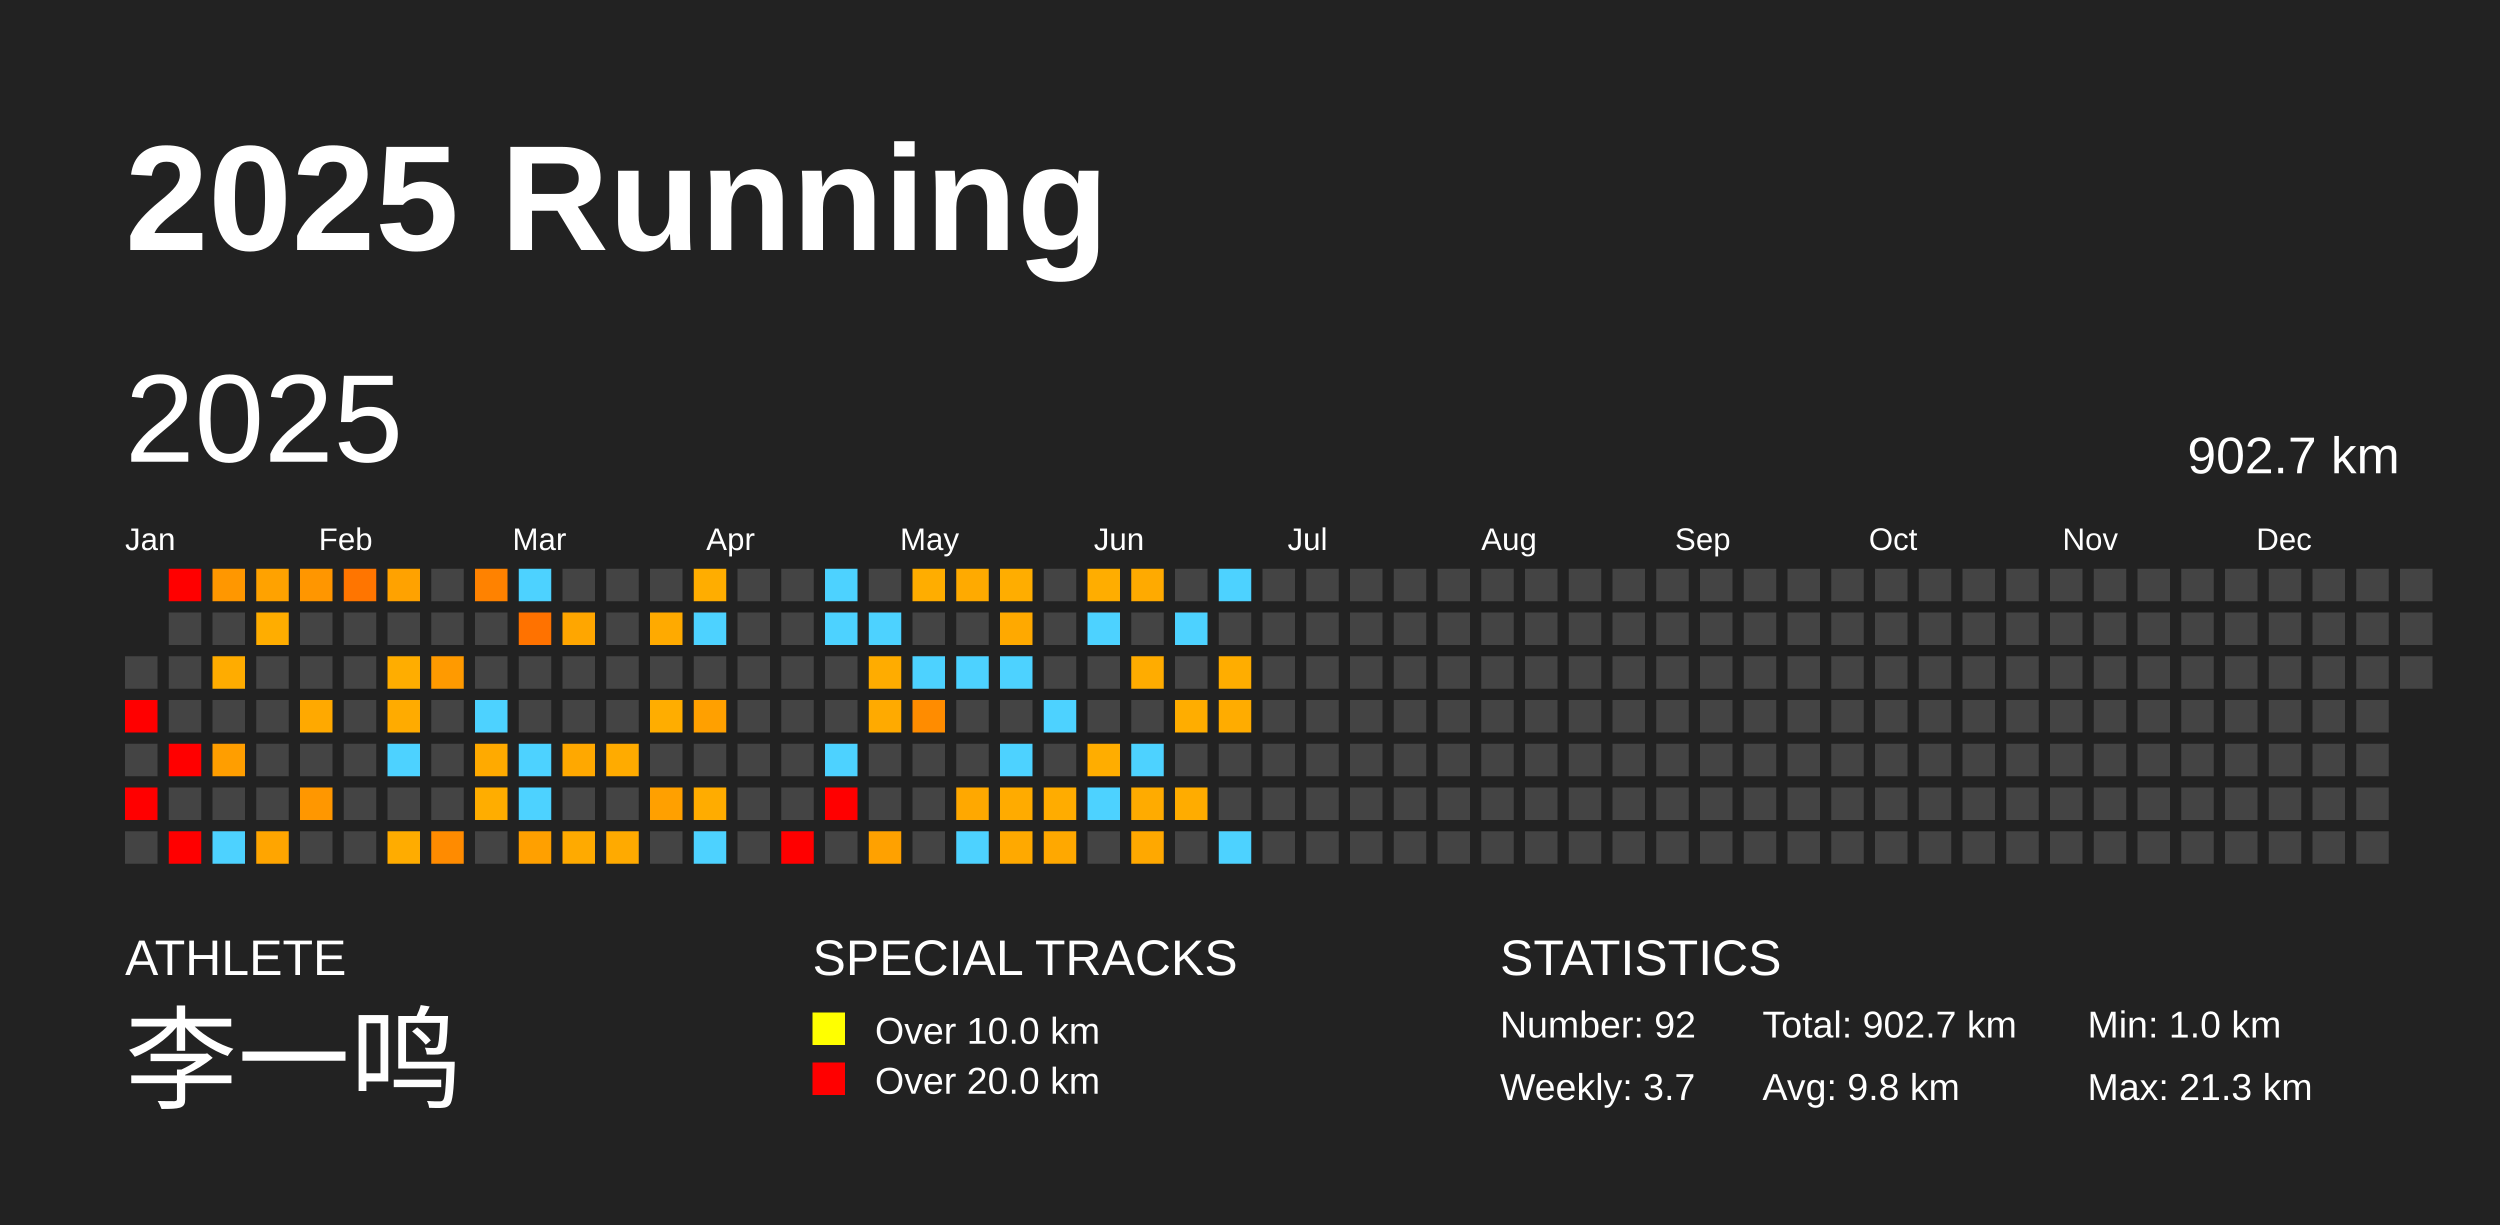
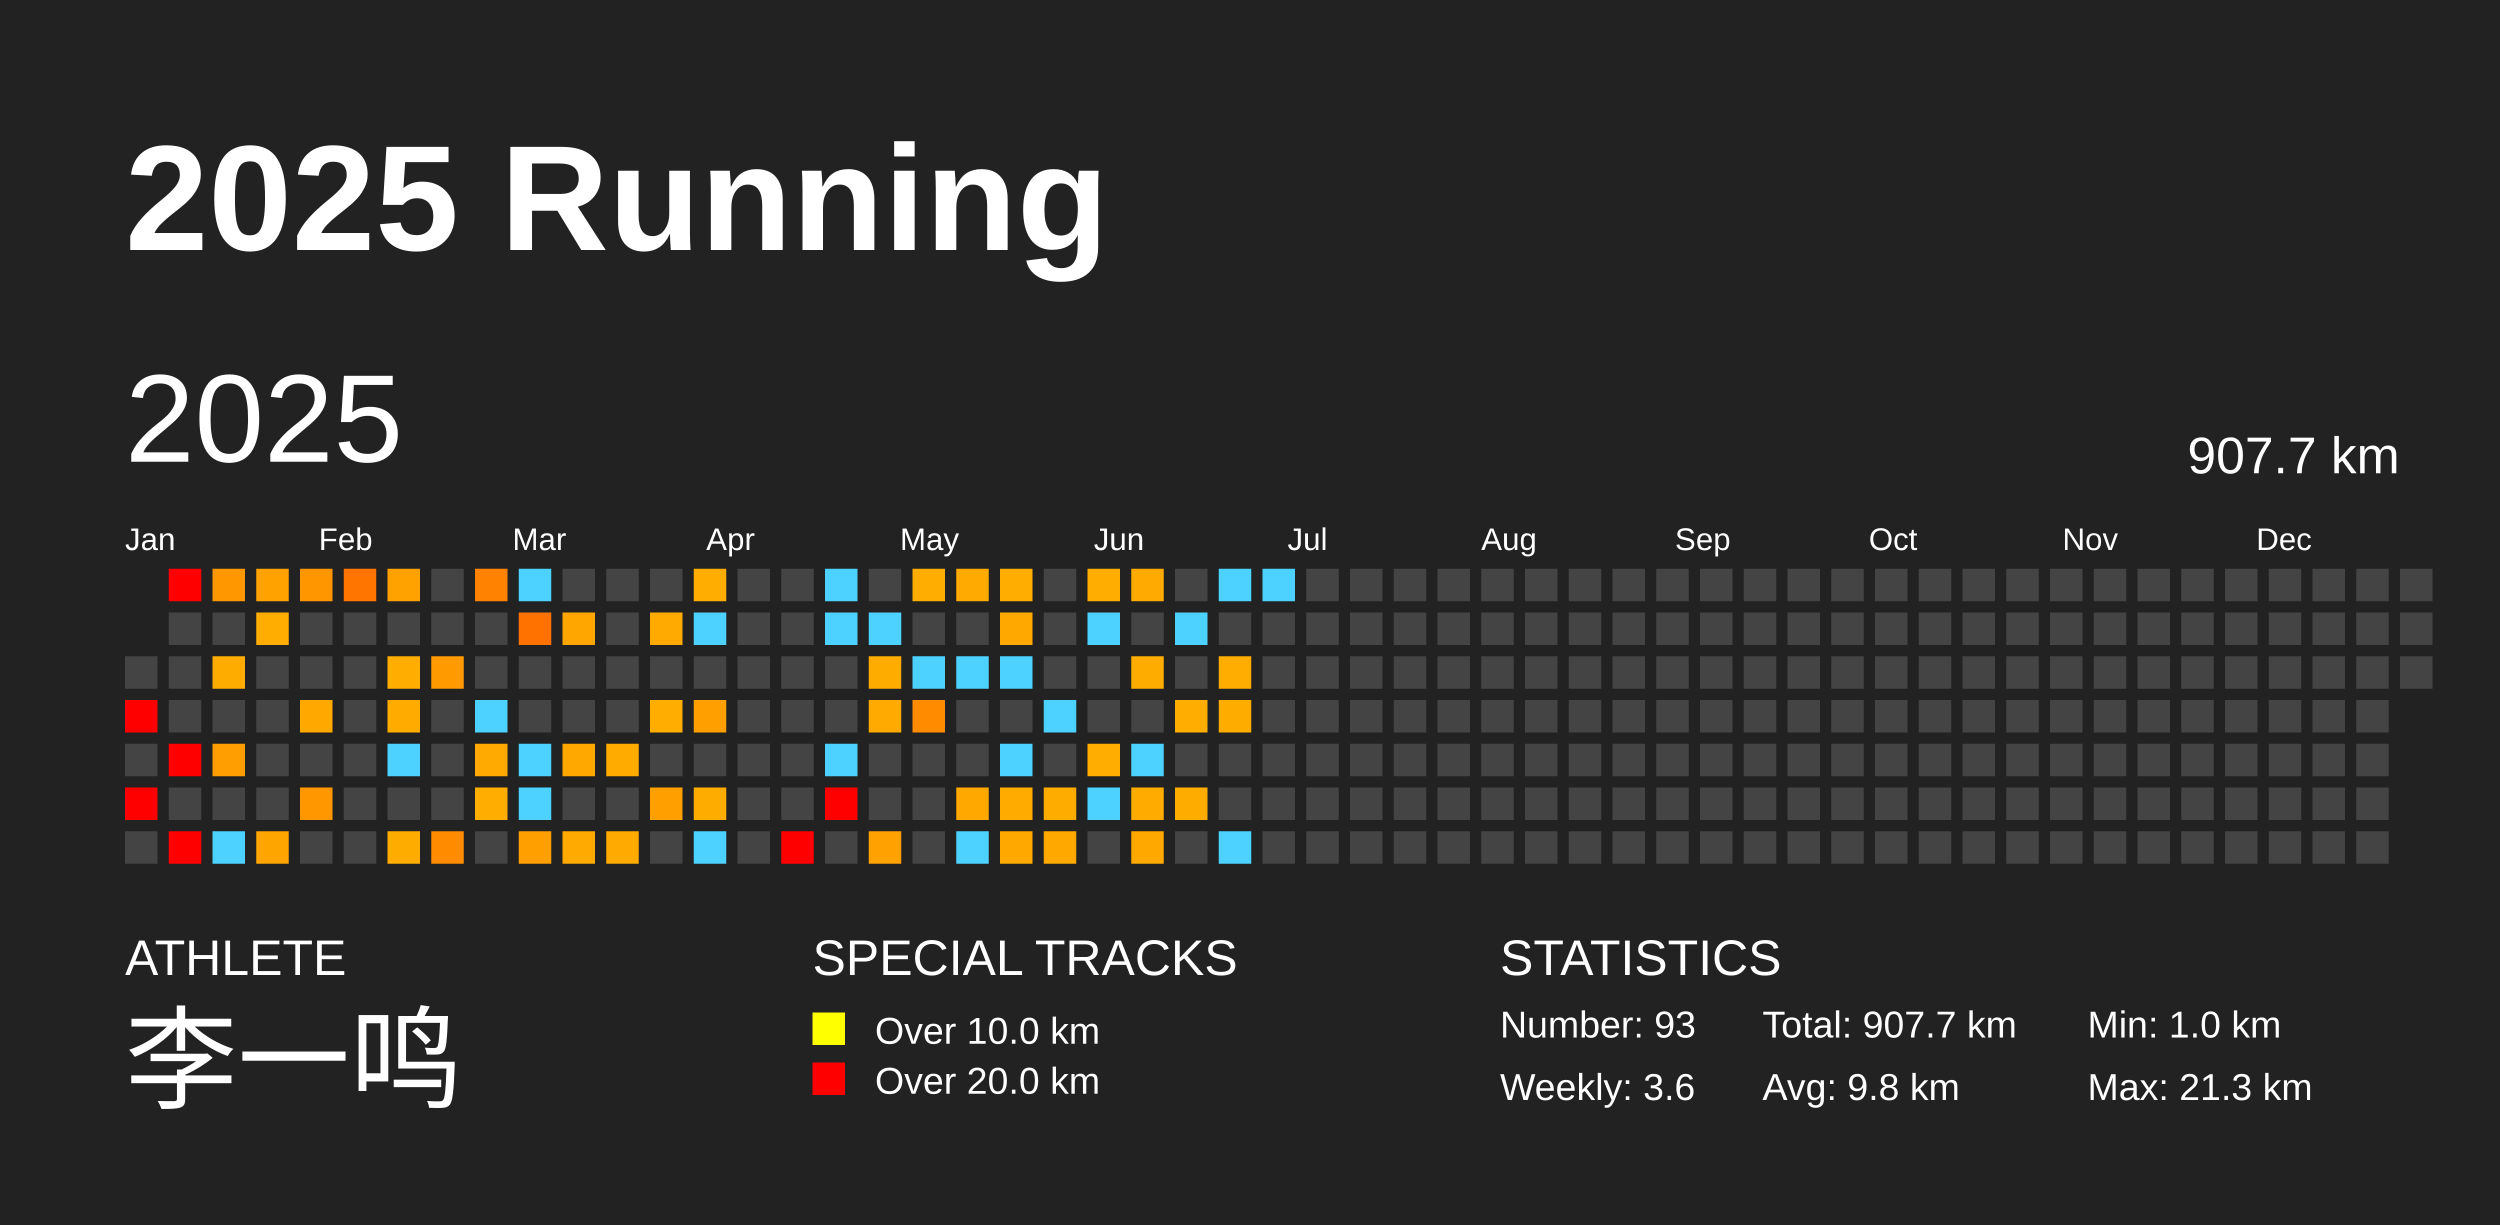
<svg xmlns="http://www.w3.org/2000/svg" baseProfile="full" height="98mm" version="1.1" viewBox="0,0,200,98" width="200mm">
  <defs />
  <rect fill="#222222" height="98" width="200" x="0" y="0" />
  <text fill="#FFFFFF" style="font-size:12px; font-family:Arial; font-weight:bold;" x="10" y="20">2025 Running</text>
  <text fill="#FFFFFF" style="font-size:4px; font-family:Arial" x="10" y="78">ATHLETE</text>
  <text fill="#FFFFFF" style="font-size:9px; font-family:Arial" x="10" y="88">李一鸣</text>
  <text fill="#FFFFFF" style="font-size:4px; font-family:Arial" x="65" y="78">SPECIAL TRACKS</text>
  <rect fill="yellow" height="2.6" width="2.6" x="65" y="81" />
  <text fill="#FFFFFF" style="font-size:3px; font-family:Arial" x="70" y="83.5">Over 10.0 km</text>
  <rect fill="red" height="2.6" width="2.6" x="65" y="85" />
  <text fill="#FFFFFF" style="font-size:3px; font-family:Arial" x="70" y="87.5">Over 20.0 km</text>
  <text fill="#FFFFFF" style="font-size:4px; font-family:Arial" x="120" y="78">STATISTICS</text>
-   <text fill="#FFFFFF" style="font-size:3px; font-family:Arial" x="120" y="83">Number: 92</text>
-   <text fill="#FFFFFF" style="font-size:3px; font-family:Arial" x="120" y="88">Weekly: 3.7</text>
-   <text fill="#FFFFFF" style="font-size:3px; font-family:Arial" x="141" y="83">Total: 902.7 km</text>
+   <text fill="#FFFFFF" style="font-size:3px; font-family:Arial" x="120" y="83">Number: 93</text>
+   <text fill="#FFFFFF" style="font-size:3px; font-family:Arial" x="120" y="88">Weekly: 3.6</text>
+   <text fill="#FFFFFF" style="font-size:3px; font-family:Arial" x="141" y="83">Total: 907.7 km</text>
  <text fill="#FFFFFF" style="font-size:3px; font-family:Arial" x="141" y="88">Avg: 9.8 km</text>
  <text fill="#FFFFFF" style="font-size:3px; font-family:Arial" x="167" y="83">Min: 1.0 km</text>
  <text fill="#FFFFFF" style="font-size:3px; font-family:Arial" x="167" y="88">Max: 21.3 km</text>
  <text dominant-baseline="hanging" fill="#FFFFFF" style="font-size:10.0px; font-family:Arial;" x="10" y="30">2025</text>
-   <text dominant-baseline="hanging" fill="#FFFFFF" style="font-size:4.125px; font-family:Arial;" x="175" y="35">902.7 km</text>
+   <text dominant-baseline="hanging" fill="#FFFFFF" style="font-size:4.125px; font-family:Arial;" x="175" y="35">907.7 km</text>
  <text fill="#FFFFFF" style="font-size:2.5px; font-family:Arial" x="10.0" y="44">Jan</text>
  <text fill="#FFFFFF" style="font-size:2.5px; font-family:Arial" x="25.5" y="44">Feb</text>
  <text fill="#FFFFFF" style="font-size:2.5px; font-family:Arial" x="41.0" y="44">Mar</text>
  <text fill="#FFFFFF" style="font-size:2.5px; font-family:Arial" x="56.5" y="44">Apr</text>
  <text fill="#FFFFFF" style="font-size:2.5px; font-family:Arial" x="72.0" y="44">May</text>
  <text fill="#FFFFFF" style="font-size:2.5px; font-family:Arial" x="87.5" y="44">Jun</text>
  <text fill="#FFFFFF" style="font-size:2.5px; font-family:Arial" x="103.0" y="44">Jul</text>
  <text fill="#FFFFFF" style="font-size:2.5px; font-family:Arial" x="118.5" y="44">Aug</text>
  <text fill="#FFFFFF" style="font-size:2.5px; font-family:Arial" x="134.0" y="44">Sep</text>
  <text fill="#FFFFFF" style="font-size:2.5px; font-family:Arial" x="149.5" y="44">Oct</text>
  <text fill="#FFFFFF" style="font-size:2.5px; font-family:Arial" x="165.0" y="44">Nov</text>
  <text fill="#FFFFFF" style="font-size:2.5px; font-family:Arial" x="180.5" y="44">Dec</text>
  <rect fill="#444444" height="2.6" width="2.6" x="10.0" y="52.5" />
  <rect fill="red" height="2.6" width="2.6" x="10.0" y="56.0" />
  <rect fill="#444444" height="2.6" width="2.6" x="10.0" y="59.5" />
  <rect fill="red" height="2.6" width="2.6" x="10.0" y="63.0" />
  <rect fill="#444444" height="2.6" width="2.6" x="10.0" y="66.5" />
  <rect fill="red" height="2.6" width="2.6" x="13.5" y="45.5" />
  <rect fill="#444444" height="2.6" width="2.6" x="13.5" y="49.0" />
  <rect fill="#444444" height="2.6" width="2.6" x="13.5" y="52.5" />
  <rect fill="#444444" height="2.6" width="2.6" x="13.5" y="56.0" />
  <rect fill="red" height="2.6" width="2.6" x="13.5" y="59.5" />
  <rect fill="#444444" height="2.6" width="2.6" x="13.5" y="63.0" />
  <rect fill="red" height="2.6" width="2.6" x="13.5" y="66.5" />
  <rect fill="#ff9700" height="2.6" width="2.6" x="17.0" y="45.5" />
  <rect fill="#444444" height="2.6" width="2.6" x="17.0" y="49.0" />
  <rect fill="#ffac00" height="2.6" width="2.6" x="17.0" y="52.5" />
  <rect fill="#444444" height="2.6" width="2.6" x="17.0" y="56.0" />
  <rect fill="#ff9e00" height="2.6" width="2.6" x="17.0" y="59.5" />
  <rect fill="#444444" height="2.6" width="2.6" x="17.0" y="63.0" />
  <rect fill="#4dd2ff" height="2.6" width="2.6" x="17.0" y="66.5" />
  <rect fill="#ffa200" height="2.6" width="2.6" x="20.5" y="45.5" />
  <rect fill="#ffad00" height="2.6" width="2.6" x="20.5" y="49.0" />
  <rect fill="#444444" height="2.6" width="2.6" x="20.5" y="52.5" />
  <rect fill="#444444" height="2.6" width="2.6" x="20.5" y="56.0" />
  <rect fill="#444444" height="2.6" width="2.6" x="20.5" y="59.5" />
  <rect fill="#444444" height="2.6" width="2.6" x="20.5" y="63.0" />
  <rect fill="#ffa500" height="2.6" width="2.6" x="20.5" y="66.5" />
  <rect fill="#ff9600" height="2.6" width="2.6" x="24.0" y="45.5" />
  <rect fill="#444444" height="2.6" width="2.6" x="24.0" y="49.0" />
  <rect fill="#444444" height="2.6" width="2.6" x="24.0" y="52.5" />
  <rect fill="#ffa900" height="2.6" width="2.6" x="24.0" y="56.0" />
  <rect fill="#444444" height="2.6" width="2.6" x="24.0" y="59.5" />
  <rect fill="#ff9700" height="2.6" width="2.6" x="24.0" y="63.0" />
  <rect fill="#444444" height="2.6" width="2.6" x="24.0" y="66.5" />
  <rect fill="#ff7500" height="2.6" width="2.6" x="27.5" y="45.5" />
  <rect fill="#444444" height="2.6" width="2.6" x="27.5" y="49.0" />
  <rect fill="#444444" height="2.6" width="2.6" x="27.5" y="52.5" />
  <rect fill="#444444" height="2.6" width="2.6" x="27.5" y="56.0" />
  <rect fill="#444444" height="2.6" width="2.6" x="27.5" y="59.5" />
  <rect fill="#444444" height="2.6" width="2.6" x="27.5" y="63.0" />
  <rect fill="#444444" height="2.6" width="2.6" x="27.5" y="66.5" />
  <rect fill="#ffa200" height="2.6" width="2.6" x="31.0" y="45.5" />
  <rect fill="#444444" height="2.6" width="2.6" x="31.0" y="49.0" />
  <rect fill="#ffad00" height="2.6" width="2.6" x="31.0" y="52.5" />
  <rect fill="#ffab00" height="2.6" width="2.6" x="31.0" y="56.0" />
  <rect fill="#4dd2ff" height="2.6" width="2.6" x="31.0" y="59.5" />
  <rect fill="#444444" height="2.6" width="2.6" x="31.0" y="63.0" />
  <rect fill="#ffac00" height="2.6" width="2.6" x="31.0" y="66.5" />
  <rect fill="#444444" height="2.6" width="2.6" x="34.5" y="45.5" />
  <rect fill="#444444" height="2.6" width="2.6" x="34.5" y="49.0" />
  <rect fill="#ff9a00" height="2.6" width="2.6" x="34.5" y="52.5" />
  <rect fill="#444444" height="2.6" width="2.6" x="34.5" y="56.0" />
  <rect fill="#444444" height="2.6" width="2.6" x="34.5" y="59.5" />
  <rect fill="#444444" height="2.6" width="2.6" x="34.5" y="63.0" />
  <rect fill="#ff8b00" height="2.6" width="2.6" x="34.5" y="66.5" />
  <rect fill="#ff8200" height="2.6" width="2.6" x="38.0" y="45.5" />
  <rect fill="#444444" height="2.6" width="2.6" x="38.0" y="49.0" />
  <rect fill="#444444" height="2.6" width="2.6" x="38.0" y="52.5" />
  <rect fill="#4dd2ff" height="2.6" width="2.6" x="38.0" y="56.0" />
  <rect fill="#ffaa00" height="2.6" width="2.6" x="38.0" y="59.5" />
  <rect fill="#ffad00" height="2.6" width="2.6" x="38.0" y="63.0" />
  <rect fill="#444444" height="2.6" width="2.6" x="38.0" y="66.5" />
  <rect fill="#4dd2ff" height="2.6" width="2.6" x="41.5" y="45.5" />
  <rect fill="#ff7200" height="2.6" width="2.6" x="41.5" y="49.0" />
  <rect fill="#444444" height="2.6" width="2.6" x="41.5" y="52.5" />
  <rect fill="#444444" height="2.6" width="2.6" x="41.5" y="56.0" />
  <rect fill="#4dd2ff" height="2.6" width="2.6" x="41.5" y="59.5" />
  <rect fill="#4dd2ff" height="2.6" width="2.6" x="41.5" y="63.0" />
  <rect fill="#ffa000" height="2.6" width="2.6" x="41.5" y="66.5" />
  <rect fill="#444444" height="2.6" width="2.6" x="45.0" y="45.5" />
  <rect fill="#ffa600" height="2.6" width="2.6" x="45.0" y="49.0" />
  <rect fill="#444444" height="2.6" width="2.6" x="45.0" y="52.5" />
  <rect fill="#444444" height="2.6" width="2.6" x="45.0" y="56.0" />
  <rect fill="#ffa800" height="2.6" width="2.6" x="45.0" y="59.5" />
  <rect fill="#444444" height="2.6" width="2.6" x="45.0" y="63.0" />
  <rect fill="#ffaa00" height="2.6" width="2.6" x="45.0" y="66.5" />
  <rect fill="#444444" height="2.6" width="2.6" x="48.5" y="45.5" />
  <rect fill="#444444" height="2.6" width="2.6" x="48.5" y="49.0" />
  <rect fill="#444444" height="2.6" width="2.6" x="48.5" y="52.5" />
  <rect fill="#444444" height="2.6" width="2.6" x="48.5" y="56.0" />
  <rect fill="#ffab00" height="2.6" width="2.6" x="48.5" y="59.5" />
  <rect fill="#444444" height="2.6" width="2.6" x="48.5" y="63.0" />
  <rect fill="#ffaa00" height="2.6" width="2.6" x="48.5" y="66.5" />
  <rect fill="#444444" height="2.6" width="2.6" x="52.0" y="45.5" />
  <rect fill="#ffaa00" height="2.6" width="2.6" x="52.0" y="49.0" />
  <rect fill="#444444" height="2.6" width="2.6" x="52.0" y="52.5" />
  <rect fill="#ffad00" height="2.6" width="2.6" x="52.0" y="56.0" />
  <rect fill="#444444" height="2.6" width="2.6" x="52.0" y="59.5" />
  <rect fill="#ffa000" height="2.6" width="2.6" x="52.0" y="63.0" />
  <rect fill="#444444" height="2.6" width="2.6" x="52.0" y="66.5" />
  <rect fill="#ffad00" height="2.6" width="2.6" x="55.5" y="45.5" />
  <rect fill="#4dd2ff" height="2.6" width="2.6" x="55.5" y="49.0" />
  <rect fill="#444444" height="2.6" width="2.6" x="55.5" y="52.5" />
  <rect fill="#ffa000" height="2.6" width="2.6" x="55.5" y="56.0" />
  <rect fill="#444444" height="2.6" width="2.6" x="55.5" y="59.5" />
  <rect fill="#ffac00" height="2.6" width="2.6" x="55.5" y="63.0" />
  <rect fill="#4dd2ff" height="2.6" width="2.6" x="55.5" y="66.5" />
  <rect fill="#444444" height="2.6" width="2.6" x="59.0" y="45.5" />
  <rect fill="#444444" height="2.6" width="2.6" x="59.0" y="49.0" />
  <rect fill="#444444" height="2.6" width="2.6" x="59.0" y="52.5" />
  <rect fill="#444444" height="2.6" width="2.6" x="59.0" y="56.0" />
  <rect fill="#444444" height="2.6" width="2.6" x="59.0" y="59.5" />
  <rect fill="#444444" height="2.6" width="2.6" x="59.0" y="63.0" />
  <rect fill="#444444" height="2.6" width="2.6" x="59.0" y="66.5" />
  <rect fill="#444444" height="2.6" width="2.6" x="62.5" y="45.5" />
  <rect fill="#444444" height="2.6" width="2.6" x="62.5" y="49.0" />
  <rect fill="#444444" height="2.6" width="2.6" x="62.5" y="52.5" />
  <rect fill="#444444" height="2.6" width="2.6" x="62.5" y="56.0" />
  <rect fill="#444444" height="2.6" width="2.6" x="62.5" y="59.5" />
  <rect fill="#444444" height="2.6" width="2.6" x="62.5" y="63.0" />
  <rect fill="red" height="2.6" width="2.6" x="62.5" y="66.5" />
  <rect fill="#4dd2ff" height="2.6" width="2.6" x="66.0" y="45.5" />
  <rect fill="#4dd2ff" height="2.6" width="2.6" x="66.0" y="49.0" />
  <rect fill="#444444" height="2.6" width="2.6" x="66.0" y="52.5" />
  <rect fill="#444444" height="2.6" width="2.6" x="66.0" y="56.0" />
  <rect fill="#4dd2ff" height="2.6" width="2.6" x="66.0" y="59.5" />
  <rect fill="red" height="2.6" width="2.6" x="66.0" y="63.0" />
  <rect fill="#444444" height="2.6" width="2.6" x="66.0" y="66.5" />
  <rect fill="#444444" height="2.6" width="2.6" x="69.5" y="45.5" />
  <rect fill="#4dd2ff" height="2.6" width="2.6" x="69.5" y="49.0" />
  <rect fill="#ffac00" height="2.6" width="2.6" x="69.5" y="52.5" />
  <rect fill="#ffaa00" height="2.6" width="2.6" x="69.5" y="56.0" />
  <rect fill="#444444" height="2.6" width="2.6" x="69.5" y="59.5" />
  <rect fill="#444444" height="2.6" width="2.6" x="69.5" y="63.0" />
  <rect fill="#ffa100" height="2.6" width="2.6" x="69.5" y="66.5" />
  <rect fill="#ffad00" height="2.6" width="2.6" x="73.0" y="45.5" />
  <rect fill="#444444" height="2.6" width="2.6" x="73.0" y="49.0" />
  <rect fill="#4dd2ff" height="2.6" width="2.6" x="73.0" y="52.5" />
  <rect fill="#ff8c00" height="2.6" width="2.6" x="73.0" y="56.0" />
  <rect fill="#444444" height="2.6" width="2.6" x="73.0" y="59.5" />
  <rect fill="#444444" height="2.6" width="2.6" x="73.0" y="63.0" />
  <rect fill="#444444" height="2.6" width="2.6" x="73.0" y="66.5" />
  <rect fill="#ffaa00" height="2.6" width="2.6" x="76.5" y="45.5" />
  <rect fill="#444444" height="2.6" width="2.6" x="76.5" y="49.0" />
  <rect fill="#4dd2ff" height="2.6" width="2.6" x="76.5" y="52.5" />
  <rect fill="#444444" height="2.6" width="2.6" x="76.5" y="56.0" />
  <rect fill="#444444" height="2.6" width="2.6" x="76.5" y="59.5" />
  <rect fill="#ffa800" height="2.6" width="2.6" x="76.5" y="63.0" />
  <rect fill="#4dd2ff" height="2.6" width="2.6" x="76.5" y="66.5" />
  <rect fill="#ffad00" height="2.6" width="2.6" x="80.0" y="45.5" />
  <rect fill="#ffa900" height="2.6" width="2.6" x="80.0" y="49.0" />
  <rect fill="#4dd2ff" height="2.6" width="2.6" x="80.0" y="52.5" />
  <rect fill="#444444" height="2.6" width="2.6" x="80.0" y="56.0" />
  <rect fill="#4dd2ff" height="2.6" width="2.6" x="80.0" y="59.5" />
  <rect fill="#ffab00" height="2.6" width="2.6" x="80.0" y="63.0" />
  <rect fill="#ffa900" height="2.6" width="2.6" x="80.0" y="66.5" />
  <rect fill="#444444" height="2.6" width="2.6" x="83.5" y="45.5" />
  <rect fill="#444444" height="2.6" width="2.6" x="83.5" y="49.0" />
  <rect fill="#444444" height="2.6" width="2.6" x="83.5" y="52.5" />
  <rect fill="#4dd2ff" height="2.6" width="2.6" x="83.5" y="56.0" />
  <rect fill="#444444" height="2.6" width="2.6" x="83.5" y="59.5" />
  <rect fill="#ffac00" height="2.6" width="2.6" x="83.5" y="63.0" />
  <rect fill="#ffa800" height="2.6" width="2.6" x="83.5" y="66.5" />
  <rect fill="#ffad00" height="2.6" width="2.6" x="87.0" y="45.5" />
  <rect fill="#4dd2ff" height="2.6" width="2.6" x="87.0" y="49.0" />
  <rect fill="#444444" height="2.6" width="2.6" x="87.0" y="52.5" />
  <rect fill="#444444" height="2.6" width="2.6" x="87.0" y="56.0" />
  <rect fill="#ffad00" height="2.6" width="2.6" x="87.0" y="59.5" />
  <rect fill="#4dd2ff" height="2.6" width="2.6" x="87.0" y="63.0" />
  <rect fill="#444444" height="2.6" width="2.6" x="87.0" y="66.5" />
  <rect fill="#ffaa00" height="2.6" width="2.6" x="90.5" y="45.5" />
  <rect fill="#444444" height="2.6" width="2.6" x="90.5" y="49.0" />
  <rect fill="#ffac00" height="2.6" width="2.6" x="90.5" y="52.5" />
  <rect fill="#444444" height="2.6" width="2.6" x="90.5" y="56.0" />
  <rect fill="#4dd2ff" height="2.6" width="2.6" x="90.5" y="59.5" />
  <rect fill="#ffab00" height="2.6" width="2.6" x="90.5" y="63.0" />
  <rect fill="#ffa800" height="2.6" width="2.6" x="90.5" y="66.5" />
  <rect fill="#444444" height="2.6" width="2.6" x="94.0" y="45.5" />
  <rect fill="#4dd2ff" height="2.6" width="2.6" x="94.0" y="49.0" />
  <rect fill="#444444" height="2.6" width="2.6" x="94.0" y="52.5" />
  <rect fill="#ffad00" height="2.6" width="2.6" x="94.0" y="56.0" />
  <rect fill="#444444" height="2.6" width="2.6" x="94.0" y="59.5" />
  <rect fill="#ffac00" height="2.6" width="2.6" x="94.0" y="63.0" />
  <rect fill="#444444" height="2.6" width="2.6" x="94.0" y="66.5" />
  <rect fill="#4dd2ff" height="2.6" width="2.6" x="97.5" y="45.5" />
  <rect fill="#444444" height="2.6" width="2.6" x="97.5" y="49.0" />
  <rect fill="#ffad00" height="2.6" width="2.6" x="97.5" y="52.5" />
  <rect fill="#ffac00" height="2.6" width="2.6" x="97.5" y="56.0" />
  <rect fill="#444444" height="2.6" width="2.6" x="97.5" y="59.5" />
  <rect fill="#444444" height="2.6" width="2.6" x="97.5" y="63.0" />
  <rect fill="#4dd2ff" height="2.6" width="2.6" x="97.5" y="66.5" />
-   <rect fill="#444444" height="2.6" width="2.6" x="101.0" y="45.5" />
+   <rect fill="#4dd2ff" height="2.6" width="2.6" x="101.0" y="45.5" />
  <rect fill="#444444" height="2.6" width="2.6" x="101.0" y="49.0" />
  <rect fill="#444444" height="2.6" width="2.6" x="101.0" y="52.5" />
  <rect fill="#444444" height="2.6" width="2.6" x="101.0" y="56.0" />
  <rect fill="#444444" height="2.6" width="2.6" x="101.0" y="59.5" />
  <rect fill="#444444" height="2.6" width="2.6" x="101.0" y="63.0" />
  <rect fill="#444444" height="2.6" width="2.6" x="101.0" y="66.5" />
  <rect fill="#444444" height="2.6" width="2.6" x="104.5" y="45.5" />
  <rect fill="#444444" height="2.6" width="2.6" x="104.5" y="49.0" />
  <rect fill="#444444" height="2.6" width="2.6" x="104.5" y="52.5" />
  <rect fill="#444444" height="2.6" width="2.6" x="104.5" y="56.0" />
  <rect fill="#444444" height="2.6" width="2.6" x="104.5" y="59.5" />
  <rect fill="#444444" height="2.6" width="2.6" x="104.5" y="63.0" />
  <rect fill="#444444" height="2.6" width="2.6" x="104.5" y="66.5" />
  <rect fill="#444444" height="2.6" width="2.6" x="108.0" y="45.5" />
  <rect fill="#444444" height="2.6" width="2.6" x="108.0" y="49.0" />
  <rect fill="#444444" height="2.6" width="2.6" x="108.0" y="52.5" />
  <rect fill="#444444" height="2.6" width="2.6" x="108.0" y="56.0" />
  <rect fill="#444444" height="2.6" width="2.6" x="108.0" y="59.5" />
  <rect fill="#444444" height="2.6" width="2.6" x="108.0" y="63.0" />
  <rect fill="#444444" height="2.6" width="2.6" x="108.0" y="66.5" />
  <rect fill="#444444" height="2.6" width="2.6" x="111.5" y="45.5" />
  <rect fill="#444444" height="2.6" width="2.6" x="111.5" y="49.0" />
  <rect fill="#444444" height="2.6" width="2.6" x="111.5" y="52.5" />
  <rect fill="#444444" height="2.6" width="2.6" x="111.5" y="56.0" />
  <rect fill="#444444" height="2.6" width="2.6" x="111.5" y="59.5" />
  <rect fill="#444444" height="2.6" width="2.6" x="111.5" y="63.0" />
  <rect fill="#444444" height="2.6" width="2.6" x="111.5" y="66.5" />
  <rect fill="#444444" height="2.6" width="2.6" x="115.0" y="45.5" />
  <rect fill="#444444" height="2.6" width="2.6" x="115.0" y="49.0" />
  <rect fill="#444444" height="2.6" width="2.6" x="115.0" y="52.5" />
  <rect fill="#444444" height="2.6" width="2.6" x="115.0" y="56.0" />
  <rect fill="#444444" height="2.6" width="2.6" x="115.0" y="59.5" />
  <rect fill="#444444" height="2.6" width="2.6" x="115.0" y="63.0" />
  <rect fill="#444444" height="2.6" width="2.6" x="115.0" y="66.5" />
  <rect fill="#444444" height="2.6" width="2.6" x="118.5" y="45.5" />
  <rect fill="#444444" height="2.6" width="2.6" x="118.5" y="49.0" />
  <rect fill="#444444" height="2.6" width="2.6" x="118.5" y="52.5" />
  <rect fill="#444444" height="2.6" width="2.6" x="118.5" y="56.0" />
  <rect fill="#444444" height="2.6" width="2.6" x="118.5" y="59.5" />
  <rect fill="#444444" height="2.6" width="2.6" x="118.5" y="63.0" />
  <rect fill="#444444" height="2.6" width="2.6" x="118.5" y="66.5" />
  <rect fill="#444444" height="2.6" width="2.6" x="122.0" y="45.5" />
  <rect fill="#444444" height="2.6" width="2.6" x="122.0" y="49.0" />
  <rect fill="#444444" height="2.6" width="2.6" x="122.0" y="52.5" />
  <rect fill="#444444" height="2.6" width="2.6" x="122.0" y="56.0" />
  <rect fill="#444444" height="2.6" width="2.6" x="122.0" y="59.5" />
  <rect fill="#444444" height="2.6" width="2.6" x="122.0" y="63.0" />
  <rect fill="#444444" height="2.6" width="2.6" x="122.0" y="66.5" />
  <rect fill="#444444" height="2.6" width="2.6" x="125.5" y="45.5" />
  <rect fill="#444444" height="2.6" width="2.6" x="125.5" y="49.0" />
  <rect fill="#444444" height="2.6" width="2.6" x="125.5" y="52.5" />
  <rect fill="#444444" height="2.6" width="2.6" x="125.5" y="56.0" />
  <rect fill="#444444" height="2.6" width="2.6" x="125.5" y="59.5" />
  <rect fill="#444444" height="2.6" width="2.6" x="125.5" y="63.0" />
  <rect fill="#444444" height="2.6" width="2.6" x="125.5" y="66.5" />
  <rect fill="#444444" height="2.6" width="2.6" x="129.0" y="45.5" />
  <rect fill="#444444" height="2.6" width="2.6" x="129.0" y="49.0" />
  <rect fill="#444444" height="2.6" width="2.6" x="129.0" y="52.5" />
  <rect fill="#444444" height="2.6" width="2.6" x="129.0" y="56.0" />
  <rect fill="#444444" height="2.6" width="2.6" x="129.0" y="59.5" />
  <rect fill="#444444" height="2.6" width="2.6" x="129.0" y="63.0" />
  <rect fill="#444444" height="2.6" width="2.6" x="129.0" y="66.5" />
  <rect fill="#444444" height="2.6" width="2.6" x="132.5" y="45.5" />
  <rect fill="#444444" height="2.6" width="2.6" x="132.5" y="49.0" />
  <rect fill="#444444" height="2.6" width="2.6" x="132.5" y="52.5" />
  <rect fill="#444444" height="2.6" width="2.6" x="132.5" y="56.0" />
  <rect fill="#444444" height="2.6" width="2.6" x="132.5" y="59.5" />
  <rect fill="#444444" height="2.6" width="2.6" x="132.5" y="63.0" />
  <rect fill="#444444" height="2.6" width="2.6" x="132.5" y="66.5" />
  <rect fill="#444444" height="2.6" width="2.6" x="136.0" y="45.5" />
  <rect fill="#444444" height="2.6" width="2.6" x="136.0" y="49.0" />
  <rect fill="#444444" height="2.6" width="2.6" x="136.0" y="52.5" />
  <rect fill="#444444" height="2.6" width="2.6" x="136.0" y="56.0" />
  <rect fill="#444444" height="2.6" width="2.6" x="136.0" y="59.5" />
  <rect fill="#444444" height="2.6" width="2.6" x="136.0" y="63.0" />
  <rect fill="#444444" height="2.6" width="2.6" x="136.0" y="66.5" />
  <rect fill="#444444" height="2.6" width="2.6" x="139.5" y="45.5" />
  <rect fill="#444444" height="2.6" width="2.6" x="139.5" y="49.0" />
  <rect fill="#444444" height="2.6" width="2.6" x="139.5" y="52.5" />
  <rect fill="#444444" height="2.6" width="2.6" x="139.5" y="56.0" />
  <rect fill="#444444" height="2.6" width="2.6" x="139.5" y="59.5" />
  <rect fill="#444444" height="2.6" width="2.6" x="139.5" y="63.0" />
  <rect fill="#444444" height="2.6" width="2.6" x="139.5" y="66.5" />
  <rect fill="#444444" height="2.6" width="2.6" x="143.0" y="45.5" />
  <rect fill="#444444" height="2.6" width="2.6" x="143.0" y="49.0" />
  <rect fill="#444444" height="2.6" width="2.6" x="143.0" y="52.5" />
  <rect fill="#444444" height="2.6" width="2.6" x="143.0" y="56.0" />
  <rect fill="#444444" height="2.6" width="2.6" x="143.0" y="59.5" />
  <rect fill="#444444" height="2.6" width="2.6" x="143.0" y="63.0" />
  <rect fill="#444444" height="2.6" width="2.6" x="143.0" y="66.5" />
  <rect fill="#444444" height="2.6" width="2.6" x="146.5" y="45.5" />
  <rect fill="#444444" height="2.6" width="2.6" x="146.5" y="49.0" />
  <rect fill="#444444" height="2.6" width="2.6" x="146.5" y="52.5" />
  <rect fill="#444444" height="2.6" width="2.6" x="146.5" y="56.0" />
  <rect fill="#444444" height="2.6" width="2.6" x="146.5" y="59.5" />
  <rect fill="#444444" height="2.6" width="2.6" x="146.5" y="63.0" />
  <rect fill="#444444" height="2.6" width="2.6" x="146.5" y="66.5" />
  <rect fill="#444444" height="2.6" width="2.6" x="150.0" y="45.5" />
  <rect fill="#444444" height="2.6" width="2.6" x="150.0" y="49.0" />
  <rect fill="#444444" height="2.6" width="2.6" x="150.0" y="52.5" />
  <rect fill="#444444" height="2.6" width="2.6" x="150.0" y="56.0" />
  <rect fill="#444444" height="2.6" width="2.6" x="150.0" y="59.5" />
  <rect fill="#444444" height="2.6" width="2.6" x="150.0" y="63.0" />
  <rect fill="#444444" height="2.6" width="2.6" x="150.0" y="66.5" />
  <rect fill="#444444" height="2.6" width="2.6" x="153.5" y="45.5" />
  <rect fill="#444444" height="2.6" width="2.6" x="153.5" y="49.0" />
  <rect fill="#444444" height="2.6" width="2.6" x="153.5" y="52.5" />
  <rect fill="#444444" height="2.6" width="2.6" x="153.5" y="56.0" />
  <rect fill="#444444" height="2.6" width="2.6" x="153.5" y="59.5" />
  <rect fill="#444444" height="2.6" width="2.6" x="153.5" y="63.0" />
  <rect fill="#444444" height="2.6" width="2.6" x="153.5" y="66.5" />
  <rect fill="#444444" height="2.6" width="2.6" x="157.0" y="45.5" />
  <rect fill="#444444" height="2.6" width="2.6" x="157.0" y="49.0" />
  <rect fill="#444444" height="2.6" width="2.6" x="157.0" y="52.5" />
  <rect fill="#444444" height="2.6" width="2.6" x="157.0" y="56.0" />
  <rect fill="#444444" height="2.6" width="2.6" x="157.0" y="59.5" />
  <rect fill="#444444" height="2.6" width="2.6" x="157.0" y="63.0" />
  <rect fill="#444444" height="2.6" width="2.6" x="157.0" y="66.5" />
  <rect fill="#444444" height="2.6" width="2.6" x="160.5" y="45.5" />
  <rect fill="#444444" height="2.6" width="2.6" x="160.5" y="49.0" />
  <rect fill="#444444" height="2.6" width="2.6" x="160.5" y="52.5" />
  <rect fill="#444444" height="2.6" width="2.6" x="160.5" y="56.0" />
  <rect fill="#444444" height="2.6" width="2.6" x="160.5" y="59.5" />
  <rect fill="#444444" height="2.6" width="2.6" x="160.5" y="63.0" />
  <rect fill="#444444" height="2.6" width="2.6" x="160.5" y="66.5" />
  <rect fill="#444444" height="2.6" width="2.6" x="164.0" y="45.5" />
  <rect fill="#444444" height="2.6" width="2.6" x="164.0" y="49.0" />
  <rect fill="#444444" height="2.6" width="2.6" x="164.0" y="52.5" />
  <rect fill="#444444" height="2.6" width="2.6" x="164.0" y="56.0" />
  <rect fill="#444444" height="2.6" width="2.6" x="164.0" y="59.5" />
  <rect fill="#444444" height="2.6" width="2.6" x="164.0" y="63.0" />
  <rect fill="#444444" height="2.6" width="2.6" x="164.0" y="66.5" />
  <rect fill="#444444" height="2.6" width="2.6" x="167.5" y="45.5" />
  <rect fill="#444444" height="2.6" width="2.6" x="167.5" y="49.0" />
  <rect fill="#444444" height="2.6" width="2.6" x="167.5" y="52.5" />
  <rect fill="#444444" height="2.6" width="2.6" x="167.5" y="56.0" />
  <rect fill="#444444" height="2.6" width="2.6" x="167.5" y="59.5" />
  <rect fill="#444444" height="2.6" width="2.6" x="167.5" y="63.0" />
  <rect fill="#444444" height="2.6" width="2.6" x="167.5" y="66.5" />
  <rect fill="#444444" height="2.6" width="2.6" x="171.0" y="45.5" />
  <rect fill="#444444" height="2.6" width="2.6" x="171.0" y="49.0" />
  <rect fill="#444444" height="2.6" width="2.6" x="171.0" y="52.5" />
  <rect fill="#444444" height="2.6" width="2.6" x="171.0" y="56.0" />
  <rect fill="#444444" height="2.6" width="2.6" x="171.0" y="59.5" />
  <rect fill="#444444" height="2.6" width="2.6" x="171.0" y="63.0" />
  <rect fill="#444444" height="2.6" width="2.6" x="171.0" y="66.5" />
  <rect fill="#444444" height="2.6" width="2.6" x="174.5" y="45.5" />
  <rect fill="#444444" height="2.6" width="2.6" x="174.5" y="49.0" />
  <rect fill="#444444" height="2.6" width="2.6" x="174.5" y="52.5" />
  <rect fill="#444444" height="2.6" width="2.6" x="174.5" y="56.0" />
  <rect fill="#444444" height="2.6" width="2.6" x="174.5" y="59.5" />
  <rect fill="#444444" height="2.6" width="2.6" x="174.5" y="63.0" />
  <rect fill="#444444" height="2.6" width="2.6" x="174.5" y="66.5" />
  <rect fill="#444444" height="2.6" width="2.6" x="178.0" y="45.5" />
  <rect fill="#444444" height="2.6" width="2.6" x="178.0" y="49.0" />
  <rect fill="#444444" height="2.6" width="2.6" x="178.0" y="52.5" />
  <rect fill="#444444" height="2.6" width="2.6" x="178.0" y="56.0" />
  <rect fill="#444444" height="2.6" width="2.6" x="178.0" y="59.5" />
  <rect fill="#444444" height="2.6" width="2.6" x="178.0" y="63.0" />
  <rect fill="#444444" height="2.6" width="2.6" x="178.0" y="66.5" />
  <rect fill="#444444" height="2.6" width="2.6" x="181.5" y="45.5" />
  <rect fill="#444444" height="2.6" width="2.6" x="181.5" y="49.0" />
  <rect fill="#444444" height="2.6" width="2.6" x="181.5" y="52.5" />
  <rect fill="#444444" height="2.6" width="2.6" x="181.5" y="56.0" />
  <rect fill="#444444" height="2.6" width="2.6" x="181.5" y="59.5" />
  <rect fill="#444444" height="2.6" width="2.6" x="181.5" y="63.0" />
  <rect fill="#444444" height="2.6" width="2.6" x="181.5" y="66.5" />
  <rect fill="#444444" height="2.6" width="2.6" x="185.0" y="45.5" />
  <rect fill="#444444" height="2.6" width="2.6" x="185.0" y="49.0" />
  <rect fill="#444444" height="2.6" width="2.6" x="185.0" y="52.5" />
  <rect fill="#444444" height="2.6" width="2.6" x="185.0" y="56.0" />
  <rect fill="#444444" height="2.6" width="2.6" x="185.0" y="59.5" />
  <rect fill="#444444" height="2.6" width="2.6" x="185.0" y="63.0" />
  <rect fill="#444444" height="2.6" width="2.6" x="185.0" y="66.5" />
  <rect fill="#444444" height="2.6" width="2.6" x="188.5" y="45.5" />
  <rect fill="#444444" height="2.6" width="2.6" x="188.5" y="49.0" />
  <rect fill="#444444" height="2.6" width="2.6" x="188.5" y="52.5" />
  <rect fill="#444444" height="2.6" width="2.6" x="188.5" y="56.0" />
  <rect fill="#444444" height="2.6" width="2.6" x="188.5" y="59.5" />
  <rect fill="#444444" height="2.6" width="2.6" x="188.5" y="63.0" />
  <rect fill="#444444" height="2.6" width="2.6" x="188.5" y="66.5" />
  <rect fill="#444444" height="2.6" width="2.6" x="192.0" y="45.5" />
  <rect fill="#444444" height="2.6" width="2.6" x="192.0" y="49.0" />
  <rect fill="#444444" height="2.6" width="2.6" x="192.0" y="52.5" />
</svg>
